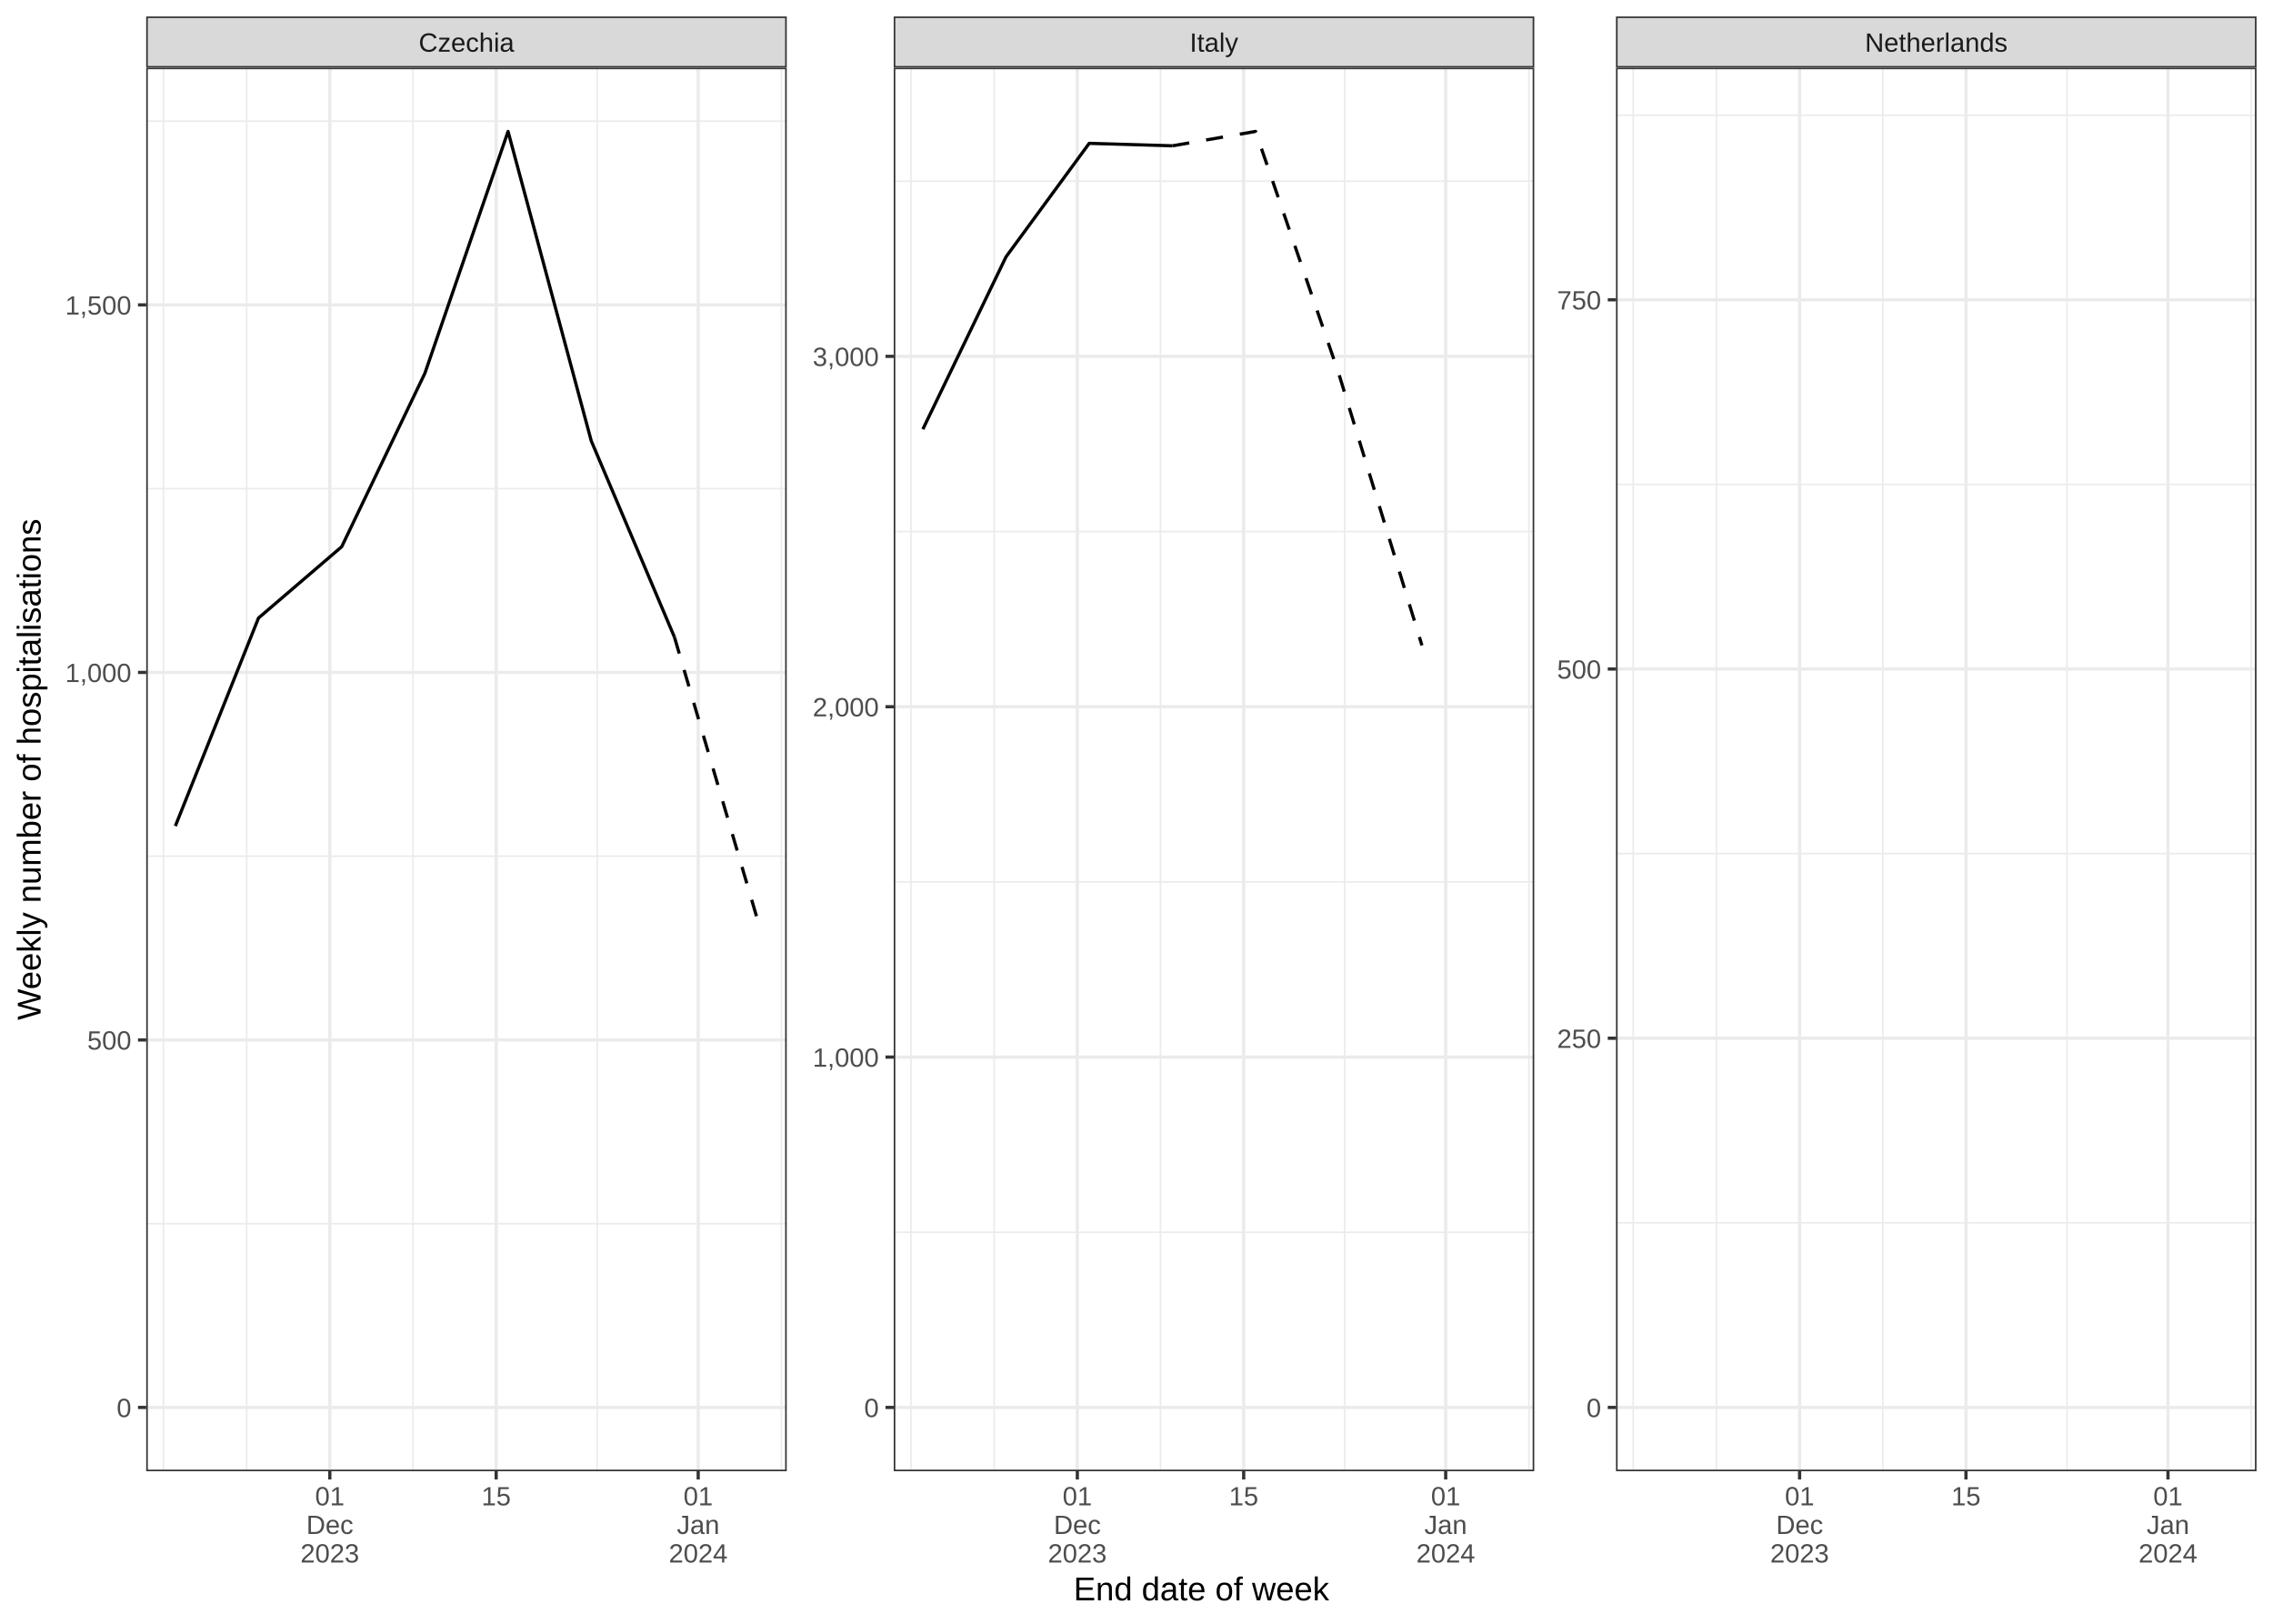
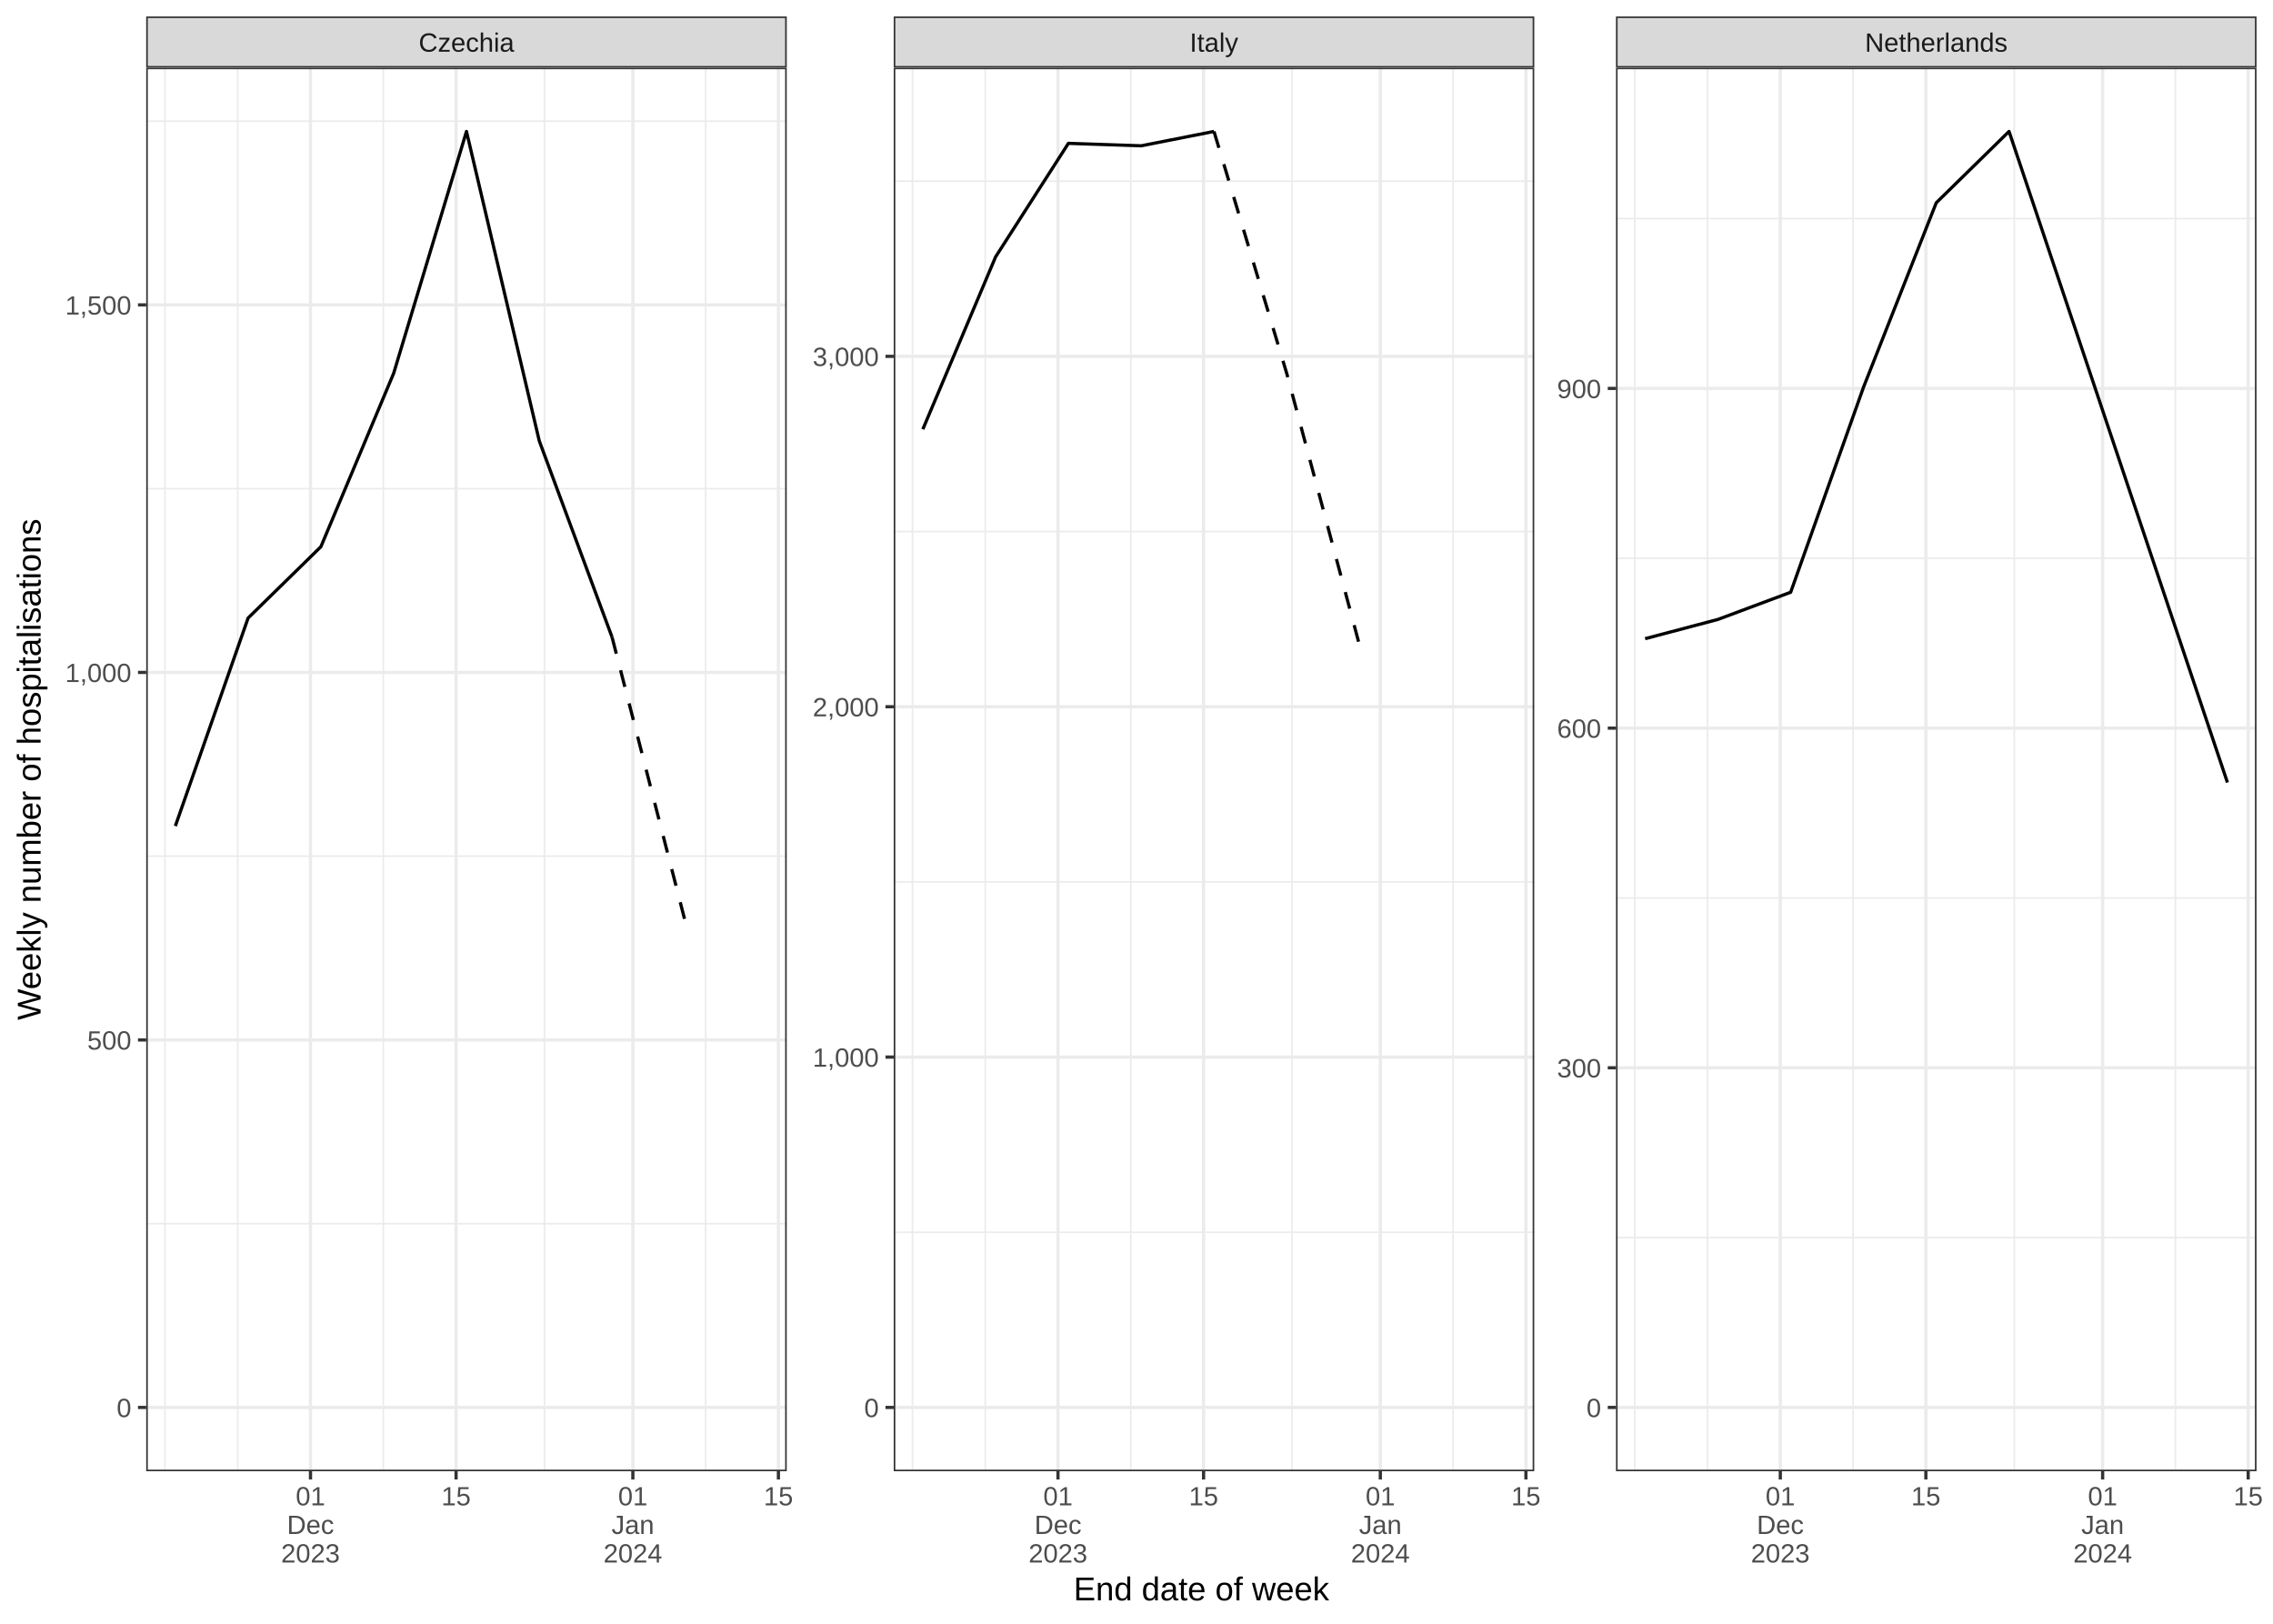
<svg xmlns="http://www.w3.org/2000/svg" class="svglite" width="756.00pt" height="540.00pt" viewBox="0 0 756.00 540.00">
  <defs>
    <style type="text/css">
    .svglite line, .svglite polyline, .svglite polygon, .svglite path, .svglite rect, .svglite circle {
      fill: none;
      stroke: #000000;
      stroke-linecap: round;
      stroke-linejoin: round;
      stroke-miterlimit: 10.00;
    }
    .svglite text {
      white-space: pre;
    }
  </style>
  </defs>
  <rect width="100%" height="100%" style="stroke: none; fill: #FFFFFF;" />
  <defs>
    <clipPath id="cpMC4wMHw3NTYuMDB8MC4wMHw1NDAuMDA=">
      <rect x="0.00" y="0.00" width="756.00" height="540.00" />
    </clipPath>
  </defs>
  <g clip-path="url(#cpMC4wMHw3NTYuMDB8MC4wMHw1NDAuMDA=)">
    <rect x="0.00" y="0.00" width="756.00" height="540.00" style="stroke-width: 1.07; stroke: #FFFFFF; fill: #FFFFFF;" />
  </g>
  <defs>
    <clipPath id="cpNDguNjN8MjYxLjY3fDIyLjQ5fDQ4OS4yOQ==">
      <rect x="48.63" y="22.49" width="213.04" height="466.80" />
    </clipPath>
  </defs>
  <g clip-path="url(#cpNDguNjN8MjYxLjY3fDIyLjQ5fDQ4OS4yOQ==)">
    <rect x="48.63" y="22.49" width="213.04" height="466.80" style="stroke-width: 1.07; stroke: none; fill: #FFFFFF;" />
    <polyline points="48.63,406.96 261.67,406.96 " style="stroke-width: 0.53; stroke: #EBEBEB; stroke-linecap: butt;" />
    <polyline points="48.63,284.73 261.67,284.73 " style="stroke-width: 0.53; stroke: #EBEBEB; stroke-linecap: butt;" />
    <polyline points="48.63,162.51 261.67,162.51 " style="stroke-width: 0.53; stroke: #EBEBEB; stroke-linecap: butt;" />
    <polyline points="48.63,40.29 261.67,40.29 " style="stroke-width: 0.53; stroke: #EBEBEB; stroke-linecap: butt;" />
-     <polyline points="54.36,489.29 54.36,22.49 " style="stroke-width: 0.53; stroke: #EBEBEB; stroke-linecap: butt;" />
-     <polyline points="82.03,489.29 82.03,22.49 " style="stroke-width: 0.53; stroke: #EBEBEB; stroke-linecap: butt;" />
-     <polyline points="137.36,489.29 137.36,22.49 " style="stroke-width: 0.53; stroke: #EBEBEB; stroke-linecap: butt;" />
-     <polyline points="198.63,489.29 198.63,22.49 " style="stroke-width: 0.53; stroke: #EBEBEB; stroke-linecap: butt;" />
-     <polyline points="259.89,489.29 259.89,22.49 " style="stroke-width: 0.53; stroke: #EBEBEB; stroke-linecap: butt;" />
+     <polyline points="54.86,489.29 54.86,22.49 " style="stroke-width: 0.53; stroke: #EBEBEB; stroke-linecap: butt;" />
+     <polyline points="79.07,489.29 79.07,22.49 " style="stroke-width: 0.53; stroke: #EBEBEB; stroke-linecap: butt;" />
+     <polyline points="127.48,489.29 127.48,22.49 " style="stroke-width: 0.53; stroke: #EBEBEB; stroke-linecap: butt;" />
+     <polyline points="181.09,489.29 181.09,22.49 " style="stroke-width: 0.53; stroke: #EBEBEB; stroke-linecap: butt;" />
+     <polyline points="234.69,489.29 234.69,22.49 " style="stroke-width: 0.53; stroke: #EBEBEB; stroke-linecap: butt;" />
    <polyline points="48.63,468.07 261.67,468.07 " style="stroke-width: 1.07; stroke: #EBEBEB; stroke-linecap: butt;" />
    <polyline points="48.63,345.85 261.67,345.85 " style="stroke-width: 1.07; stroke: #EBEBEB; stroke-linecap: butt;" />
    <polyline points="48.63,223.62 261.67,223.62 " style="stroke-width: 1.07; stroke: #EBEBEB; stroke-linecap: butt;" />
    <polyline points="48.63,101.40 261.67,101.40 " style="stroke-width: 1.07; stroke: #EBEBEB; stroke-linecap: butt;" />
-     <polyline points="109.70,489.29 109.70,22.49 " style="stroke-width: 1.07; stroke: #EBEBEB; stroke-linecap: butt;" />
-     <polyline points="165.03,489.29 165.03,22.49 " style="stroke-width: 1.07; stroke: #EBEBEB; stroke-linecap: butt;" />
-     <polyline points="232.22,489.29 232.22,22.49 " style="stroke-width: 1.07; stroke: #EBEBEB; stroke-linecap: butt;" />
-     <polyline points="58.32,274.71 85.98,205.53 113.65,181.82 141.32,124.13 168.98,43.71 196.65,146.62 224.32,211.89 " style="stroke-width: 1.07; stroke-linecap: butt;" />
-     <polyline points="224.32,211.89 251.99,306.00 " style="stroke-width: 1.07; stroke-dasharray: 5.69,5.69; stroke-linecap: butt;" />
+     <polyline points="103.27,489.29 103.27,22.49 " style="stroke-width: 1.07; stroke: #EBEBEB; stroke-linecap: butt;" />
+     <polyline points="151.69,489.29 151.69,22.49 " style="stroke-width: 1.07; stroke: #EBEBEB; stroke-linecap: butt;" />
+     <polyline points="210.49,489.29 210.49,22.49 " style="stroke-width: 1.07; stroke: #EBEBEB; stroke-linecap: butt;" />
+     <polyline points="258.90,489.29 258.90,22.49 " style="stroke-width: 1.07; stroke: #EBEBEB; stroke-linecap: butt;" />
+     <polyline points="58.32,274.71 82.52,205.53 106.73,181.82 130.94,124.13 155.15,43.71 179.36,146.62 203.57,211.89 " style="stroke-width: 1.07; stroke-linecap: butt;" />
+     <polyline points="203.57,211.89 227.78,306.00 " style="stroke-width: 1.07; stroke-dasharray: 5.69,5.69; stroke-linecap: butt;" />
    <rect x="48.63" y="22.49" width="213.04" height="466.80" style="stroke-width: 1.07; stroke: #333333;" />
  </g>
  <g clip-path="url(#cpMC4wMHw3NTYuMDB8MC4wMHw1NDAuMDA=)">
</g>
  <defs>
    <clipPath id="cpMjk3LjI1fDUxMC4yOXwyMi40OXw0ODkuMjk=">
      <rect x="297.25" y="22.49" width="213.04" height="466.80" />
    </clipPath>
  </defs>
  <g clip-path="url(#cpMjk3LjI1fDUxMC4yOXwyMi40OXw0ODkuMjk=)">
    <rect x="297.25" y="22.49" width="213.04" height="466.80" style="stroke-width: 1.07; stroke: none; fill: #FFFFFF;" />
    <polyline points="297.25,409.81 510.29,409.81 " style="stroke-width: 0.53; stroke: #EBEBEB; stroke-linecap: butt;" />
    <polyline points="297.25,293.29 510.29,293.29 " style="stroke-width: 0.53; stroke: #EBEBEB; stroke-linecap: butt;" />
    <polyline points="297.25,176.77 510.29,176.77 " style="stroke-width: 0.53; stroke: #EBEBEB; stroke-linecap: butt;" />
    <polyline points="297.25,60.25 510.29,60.25 " style="stroke-width: 0.53; stroke: #EBEBEB; stroke-linecap: butt;" />
-     <polyline points="302.98,489.29 302.98,22.49 " style="stroke-width: 0.53; stroke: #EBEBEB; stroke-linecap: butt;" />
-     <polyline points="330.65,489.29 330.65,22.49 " style="stroke-width: 0.53; stroke: #EBEBEB; stroke-linecap: butt;" />
-     <polyline points="385.98,489.29 385.98,22.49 " style="stroke-width: 0.53; stroke: #EBEBEB; stroke-linecap: butt;" />
-     <polyline points="447.25,489.29 447.25,22.49 " style="stroke-width: 0.53; stroke: #EBEBEB; stroke-linecap: butt;" />
-     <polyline points="508.51,489.29 508.51,22.49 " style="stroke-width: 0.53; stroke: #EBEBEB; stroke-linecap: butt;" />
+     <polyline points="303.48,489.29 303.48,22.49 " style="stroke-width: 0.53; stroke: #EBEBEB; stroke-linecap: butt;" />
+     <polyline points="327.69,489.29 327.69,22.49 " style="stroke-width: 0.53; stroke: #EBEBEB; stroke-linecap: butt;" />
+     <polyline points="376.10,489.29 376.10,22.49 " style="stroke-width: 0.53; stroke: #EBEBEB; stroke-linecap: butt;" />
+     <polyline points="429.71,489.29 429.71,22.49 " style="stroke-width: 0.53; stroke: #EBEBEB; stroke-linecap: butt;" />
+     <polyline points="483.31,489.29 483.31,22.49 " style="stroke-width: 0.53; stroke: #EBEBEB; stroke-linecap: butt;" />
    <polyline points="297.25,468.07 510.29,468.07 " style="stroke-width: 1.07; stroke: #EBEBEB; stroke-linecap: butt;" />
    <polyline points="297.25,351.55 510.29,351.55 " style="stroke-width: 1.07; stroke: #EBEBEB; stroke-linecap: butt;" />
    <polyline points="297.25,235.03 510.29,235.03 " style="stroke-width: 1.07; stroke: #EBEBEB; stroke-linecap: butt;" />
    <polyline points="297.25,118.51 510.29,118.51 " style="stroke-width: 1.07; stroke: #EBEBEB; stroke-linecap: butt;" />
-     <polyline points="358.32,489.29 358.32,22.49 " style="stroke-width: 1.07; stroke: #EBEBEB; stroke-linecap: butt;" />
-     <polyline points="413.65,489.29 413.65,22.49 " style="stroke-width: 1.07; stroke: #EBEBEB; stroke-linecap: butt;" />
-     <polyline points="480.84,489.29 480.84,22.49 " style="stroke-width: 1.07; stroke: #EBEBEB; stroke-linecap: butt;" />
-     <polyline points="306.94,142.75 334.60,85.42 362.27,47.67 389.94,48.49 " style="stroke-width: 1.07; stroke-linecap: butt;" />
-     <polyline points="389.94,48.49 417.60,43.71 445.27,124.22 472.94,214.64 " style="stroke-width: 1.07; stroke-dasharray: 5.69,5.69; stroke-linecap: butt;" />
+     <polyline points="351.89,489.29 351.89,22.49 " style="stroke-width: 1.07; stroke: #EBEBEB; stroke-linecap: butt;" />
+     <polyline points="400.31,489.29 400.31,22.49 " style="stroke-width: 1.07; stroke: #EBEBEB; stroke-linecap: butt;" />
+     <polyline points="459.10,489.29 459.10,22.49 " style="stroke-width: 1.07; stroke: #EBEBEB; stroke-linecap: butt;" />
+     <polyline points="507.52,489.29 507.52,22.49 " style="stroke-width: 1.07; stroke: #EBEBEB; stroke-linecap: butt;" />
+     <polyline points="306.94,142.75 331.14,85.42 355.35,47.67 379.56,48.49 403.77,43.71 " style="stroke-width: 1.07; stroke-linecap: butt;" />
+     <polyline points="403.77,43.71 427.98,124.22 452.19,214.64 " style="stroke-width: 1.07; stroke-dasharray: 5.69,5.69; stroke-linecap: butt;" />
    <rect x="297.25" y="22.49" width="213.04" height="466.80" style="stroke-width: 1.07; stroke: #333333;" />
  </g>
  <g clip-path="url(#cpMC4wMHw3NTYuMDB8MC4wMHw1NDAuMDA=)">
</g>
  <defs>
    <clipPath id="cpNTM3LjQ4fDc1MC41MnwyMi40OXw0ODkuMjk=">
      <rect x="537.48" y="22.49" width="213.04" height="466.80" />
    </clipPath>
  </defs>
  <g clip-path="url(#cpNTM3LjQ4fDc1MC41MnwyMi40OXw0ODkuMjk=)">
    <rect x="537.48" y="22.49" width="213.04" height="466.80" style="stroke-width: 1.07; stroke: none; fill: #FFFFFF;" />
-     <polyline points="537.48,406.67 750.52,406.67 " style="stroke-width: 0.53; stroke: #EBEBEB; stroke-linecap: butt;" />
-     <polyline points="537.48,283.88 750.52,283.88 " style="stroke-width: 0.53; stroke: #EBEBEB; stroke-linecap: butt;" />
-     <polyline points="537.48,161.10 750.52,161.10 " style="stroke-width: 0.53; stroke: #EBEBEB; stroke-linecap: butt;" />
-     <polyline points="537.48,38.31 750.52,38.31 " style="stroke-width: 0.53; stroke: #EBEBEB; stroke-linecap: butt;" />
-     <polyline points="543.21,489.29 543.21,22.49 " style="stroke-width: 0.53; stroke: #EBEBEB; stroke-linecap: butt;" />
-     <polyline points="570.88,489.29 570.88,22.49 " style="stroke-width: 0.53; stroke: #EBEBEB; stroke-linecap: butt;" />
-     <polyline points="626.22,489.29 626.22,22.49 " style="stroke-width: 0.53; stroke: #EBEBEB; stroke-linecap: butt;" />
-     <polyline points="687.48,489.29 687.48,22.49 " style="stroke-width: 0.53; stroke: #EBEBEB; stroke-linecap: butt;" />
-     <polyline points="748.74,489.29 748.74,22.49 " style="stroke-width: 0.53; stroke: #EBEBEB; stroke-linecap: butt;" />
+     <polyline points="537.48,411.59 750.52,411.59 " style="stroke-width: 0.53; stroke: #EBEBEB; stroke-linecap: butt;" />
+     <polyline points="537.48,298.63 750.52,298.63 " style="stroke-width: 0.53; stroke: #EBEBEB; stroke-linecap: butt;" />
+     <polyline points="537.48,185.66 750.52,185.66 " style="stroke-width: 0.53; stroke: #EBEBEB; stroke-linecap: butt;" />
+     <polyline points="537.48,72.70 750.52,72.70 " style="stroke-width: 0.53; stroke: #EBEBEB; stroke-linecap: butt;" />
+     <polyline points="543.71,489.29 543.71,22.49 " style="stroke-width: 0.53; stroke: #EBEBEB; stroke-linecap: butt;" />
+     <polyline points="567.92,489.29 567.92,22.49 " style="stroke-width: 0.53; stroke: #EBEBEB; stroke-linecap: butt;" />
+     <polyline points="616.33,489.29 616.33,22.49 " style="stroke-width: 0.53; stroke: #EBEBEB; stroke-linecap: butt;" />
+     <polyline points="669.94,489.29 669.94,22.49 " style="stroke-width: 0.53; stroke: #EBEBEB; stroke-linecap: butt;" />
+     <polyline points="723.55,489.29 723.55,22.49 " style="stroke-width: 0.53; stroke: #EBEBEB; stroke-linecap: butt;" />
    <polyline points="537.48,468.07 750.52,468.07 " style="stroke-width: 1.07; stroke: #EBEBEB; stroke-linecap: butt;" />
-     <polyline points="537.48,345.28 750.52,345.28 " style="stroke-width: 1.07; stroke: #EBEBEB; stroke-linecap: butt;" />
-     <polyline points="537.48,222.49 750.52,222.49 " style="stroke-width: 1.07; stroke: #EBEBEB; stroke-linecap: butt;" />
-     <polyline points="537.48,99.70 750.52,99.70 " style="stroke-width: 1.07; stroke: #EBEBEB; stroke-linecap: butt;" />
-     <polyline points="598.55,489.29 598.55,22.49 " style="stroke-width: 1.07; stroke: #EBEBEB; stroke-linecap: butt;" />
-     <polyline points="653.88,489.29 653.88,22.49 " style="stroke-width: 1.07; stroke: #EBEBEB; stroke-linecap: butt;" />
-     <polyline points="721.07,489.29 721.07,22.49 " style="stroke-width: 1.07; stroke: #EBEBEB; stroke-linecap: butt;" />
+     <polyline points="537.48,355.11 750.52,355.11 " style="stroke-width: 1.07; stroke: #EBEBEB; stroke-linecap: butt;" />
+     <polyline points="537.48,242.15 750.52,242.15 " style="stroke-width: 1.07; stroke: #EBEBEB; stroke-linecap: butt;" />
+     <polyline points="537.48,129.18 750.52,129.18 " style="stroke-width: 1.07; stroke: #EBEBEB; stroke-linecap: butt;" />
+     <polyline points="592.13,489.29 592.13,22.49 " style="stroke-width: 1.07; stroke: #EBEBEB; stroke-linecap: butt;" />
+     <polyline points="640.54,489.29 640.54,22.49 " style="stroke-width: 1.07; stroke: #EBEBEB; stroke-linecap: butt;" />
+     <polyline points="699.34,489.29 699.34,22.49 " style="stroke-width: 1.07; stroke: #EBEBEB; stroke-linecap: butt;" />
+     <polyline points="747.75,489.29 747.75,22.49 " style="stroke-width: 1.07; stroke: #EBEBEB; stroke-linecap: butt;" />
+     <polyline points="547.17,212.40 571.38,206.00 595.58,196.96 619.79,128.81 644.00,67.43 668.21,43.71 740.84,260.22 " style="stroke-width: 1.07; stroke-linecap: butt;" />
    <rect x="537.48" y="22.49" width="213.04" height="466.80" style="stroke-width: 1.07; stroke: #333333;" />
  </g>
  <g clip-path="url(#cpMC4wMHw3NTYuMDB8MC4wMHw1NDAuMDA=)">
</g>
  <defs>
    <clipPath id="cpNDguNjN8MjYxLjY3fDUuNDh8MjIuNDk=">
      <rect x="48.63" y="5.48" width="213.04" height="17.01" />
    </clipPath>
  </defs>
  <g clip-path="url(#cpNDguNjN8MjYxLjY3fDUuNDh8MjIuNDk=)">
    <rect x="48.63" y="5.48" width="213.04" height="17.01" style="stroke-width: 1.07; stroke: #333333; fill: #D9D9D9;" />
    <text x="155.15" y="17.19" text-anchor="middle" style="font-size: 8.80px;fill: #1A1A1A; font-family: &quot;Liberation Sans&quot;;" textLength="34.42px" lengthAdjust="spacingAndGlyphs">Czechia</text>
  </g>
  <g clip-path="url(#cpMC4wMHw3NTYuMDB8MC4wMHw1NDAuMDA=)">
</g>
  <defs>
    <clipPath id="cpMjk3LjI1fDUxMC4yOXw1LjQ4fDIyLjQ5">
      <rect x="297.25" y="5.48" width="213.04" height="17.01" />
    </clipPath>
  </defs>
  <g clip-path="url(#cpMjk3LjI1fDUxMC4yOXw1LjQ4fDIyLjQ5)">
    <rect x="297.25" y="5.48" width="213.04" height="17.01" style="stroke-width: 1.07; stroke: #333333; fill: #D9D9D9;" />
    <text x="403.77" y="17.19" text-anchor="middle" style="font-size: 8.80px;fill: #1A1A1A; font-family: &quot;Liberation Sans&quot;;" textLength="19.09px" lengthAdjust="spacingAndGlyphs">Italy</text>
  </g>
  <g clip-path="url(#cpMC4wMHw3NTYuMDB8MC4wMHw1NDAuMDA=)">
</g>
  <defs>
    <clipPath id="cpNTM3LjQ4fDc1MC41Mnw1LjQ4fDIyLjQ5">
      <rect x="537.48" y="5.48" width="213.04" height="17.01" />
    </clipPath>
  </defs>
  <g clip-path="url(#cpNTM3LjQ4fDc1MC41Mnw1LjQ4fDIyLjQ5)">
    <rect x="537.48" y="5.48" width="213.04" height="17.01" style="stroke-width: 1.07; stroke: #333333; fill: #D9D9D9;" />
    <text x="644.00" y="17.19" text-anchor="middle" style="font-size: 8.80px;fill: #1A1A1A; font-family: &quot;Liberation Sans&quot;;" textLength="53.63px" lengthAdjust="spacingAndGlyphs">Netherlands</text>
  </g>
  <g clip-path="url(#cpMC4wMHw3NTYuMDB8MC4wMHw1NDAuMDA=)">
-     <polyline points="109.70,492.03 109.70,489.29 " style="stroke-width: 1.07; stroke: #333333; stroke-linecap: butt;" />
-     <polyline points="165.03,492.03 165.03,489.29 " style="stroke-width: 1.07; stroke: #333333; stroke-linecap: butt;" />
-     <polyline points="232.22,492.03 232.22,489.29 " style="stroke-width: 1.07; stroke: #333333; stroke-linecap: butt;" />
-     <text x="109.70" y="500.63" text-anchor="middle" style="font-size: 8.80px;fill: #4D4D4D; font-family: &quot;Liberation Sans&quot;;" textLength="11.19px" lengthAdjust="spacingAndGlyphs">01</text>
-     <text x="109.70" y="510.14" text-anchor="middle" style="font-size: 8.80px;fill: #4D4D4D; font-family: &quot;Liberation Sans&quot;;" textLength="17.03px" lengthAdjust="spacingAndGlyphs">Dec</text>
-     <text x="109.70" y="519.64" text-anchor="middle" style="font-size: 8.80px;fill: #4D4D4D; font-family: &quot;Liberation Sans&quot;;" textLength="22.38px" lengthAdjust="spacingAndGlyphs">2023</text>
-     <text x="165.03" y="500.63" text-anchor="middle" style="font-size: 8.80px;fill: #4D4D4D; font-family: &quot;Liberation Sans&quot;;" textLength="11.19px" lengthAdjust="spacingAndGlyphs">15</text>
-     <text x="232.22" y="500.63" text-anchor="middle" style="font-size: 8.80px;fill: #4D4D4D; font-family: &quot;Liberation Sans&quot;;" textLength="11.19px" lengthAdjust="spacingAndGlyphs">01</text>
-     <text x="232.22" y="510.14" text-anchor="middle" style="font-size: 8.80px;fill: #4D4D4D; font-family: &quot;Liberation Sans&quot;;" textLength="13.56px" lengthAdjust="spacingAndGlyphs">Jan</text>
-     <text x="232.22" y="519.64" text-anchor="middle" style="font-size: 8.80px;fill: #4D4D4D; font-family: &quot;Liberation Sans&quot;;" textLength="22.38px" lengthAdjust="spacingAndGlyphs">2024</text>
-     <polyline points="358.32,492.03 358.32,489.29 " style="stroke-width: 1.07; stroke: #333333; stroke-linecap: butt;" />
-     <polyline points="413.65,492.03 413.65,489.29 " style="stroke-width: 1.07; stroke: #333333; stroke-linecap: butt;" />
-     <polyline points="480.84,492.03 480.84,489.29 " style="stroke-width: 1.07; stroke: #333333; stroke-linecap: butt;" />
-     <text x="358.32" y="500.63" text-anchor="middle" style="font-size: 8.80px;fill: #4D4D4D; font-family: &quot;Liberation Sans&quot;;" textLength="11.19px" lengthAdjust="spacingAndGlyphs">01</text>
-     <text x="358.32" y="510.14" text-anchor="middle" style="font-size: 8.80px;fill: #4D4D4D; font-family: &quot;Liberation Sans&quot;;" textLength="17.03px" lengthAdjust="spacingAndGlyphs">Dec</text>
-     <text x="358.32" y="519.64" text-anchor="middle" style="font-size: 8.80px;fill: #4D4D4D; font-family: &quot;Liberation Sans&quot;;" textLength="22.38px" lengthAdjust="spacingAndGlyphs">2023</text>
-     <text x="413.65" y="500.63" text-anchor="middle" style="font-size: 8.80px;fill: #4D4D4D; font-family: &quot;Liberation Sans&quot;;" textLength="11.19px" lengthAdjust="spacingAndGlyphs">15</text>
-     <text x="480.84" y="500.63" text-anchor="middle" style="font-size: 8.80px;fill: #4D4D4D; font-family: &quot;Liberation Sans&quot;;" textLength="11.19px" lengthAdjust="spacingAndGlyphs">01</text>
-     <text x="480.84" y="510.14" text-anchor="middle" style="font-size: 8.80px;fill: #4D4D4D; font-family: &quot;Liberation Sans&quot;;" textLength="13.56px" lengthAdjust="spacingAndGlyphs">Jan</text>
-     <text x="480.84" y="519.64" text-anchor="middle" style="font-size: 8.80px;fill: #4D4D4D; font-family: &quot;Liberation Sans&quot;;" textLength="22.38px" lengthAdjust="spacingAndGlyphs">2024</text>
-     <polyline points="598.55,492.03 598.55,489.29 " style="stroke-width: 1.07; stroke: #333333; stroke-linecap: butt;" />
-     <polyline points="653.88,492.03 653.88,489.29 " style="stroke-width: 1.07; stroke: #333333; stroke-linecap: butt;" />
-     <polyline points="721.07,492.03 721.07,489.29 " style="stroke-width: 1.07; stroke: #333333; stroke-linecap: butt;" />
-     <text x="598.55" y="500.63" text-anchor="middle" style="font-size: 8.80px;fill: #4D4D4D; font-family: &quot;Liberation Sans&quot;;" textLength="11.19px" lengthAdjust="spacingAndGlyphs">01</text>
-     <text x="598.55" y="510.14" text-anchor="middle" style="font-size: 8.80px;fill: #4D4D4D; font-family: &quot;Liberation Sans&quot;;" textLength="17.03px" lengthAdjust="spacingAndGlyphs">Dec</text>
-     <text x="598.55" y="519.64" text-anchor="middle" style="font-size: 8.80px;fill: #4D4D4D; font-family: &quot;Liberation Sans&quot;;" textLength="22.38px" lengthAdjust="spacingAndGlyphs">2023</text>
-     <text x="653.88" y="500.63" text-anchor="middle" style="font-size: 8.80px;fill: #4D4D4D; font-family: &quot;Liberation Sans&quot;;" textLength="11.19px" lengthAdjust="spacingAndGlyphs">15</text>
-     <text x="721.07" y="500.63" text-anchor="middle" style="font-size: 8.80px;fill: #4D4D4D; font-family: &quot;Liberation Sans&quot;;" textLength="11.19px" lengthAdjust="spacingAndGlyphs">01</text>
-     <text x="721.07" y="510.14" text-anchor="middle" style="font-size: 8.80px;fill: #4D4D4D; font-family: &quot;Liberation Sans&quot;;" textLength="13.56px" lengthAdjust="spacingAndGlyphs">Jan</text>
-     <text x="721.07" y="519.64" text-anchor="middle" style="font-size: 8.80px;fill: #4D4D4D; font-family: &quot;Liberation Sans&quot;;" textLength="22.38px" lengthAdjust="spacingAndGlyphs">2024</text>
+     <polyline points="103.27,492.03 103.27,489.29 " style="stroke-width: 1.07; stroke: #333333; stroke-linecap: butt;" />
+     <polyline points="151.69,492.03 151.69,489.29 " style="stroke-width: 1.07; stroke: #333333; stroke-linecap: butt;" />
+     <polyline points="210.49,492.03 210.49,489.29 " style="stroke-width: 1.07; stroke: #333333; stroke-linecap: butt;" />
+     <polyline points="258.90,492.03 258.90,489.29 " style="stroke-width: 1.07; stroke: #333333; stroke-linecap: butt;" />
+     <text x="103.27" y="500.63" text-anchor="middle" style="font-size: 8.80px;fill: #4D4D4D; font-family: &quot;Liberation Sans&quot;;" textLength="11.19px" lengthAdjust="spacingAndGlyphs">01</text>
+     <text x="103.27" y="510.14" text-anchor="middle" style="font-size: 8.80px;fill: #4D4D4D; font-family: &quot;Liberation Sans&quot;;" textLength="17.03px" lengthAdjust="spacingAndGlyphs">Dec</text>
+     <text x="103.27" y="519.64" text-anchor="middle" style="font-size: 8.80px;fill: #4D4D4D; font-family: &quot;Liberation Sans&quot;;" textLength="22.38px" lengthAdjust="spacingAndGlyphs">2023</text>
+     <text x="151.69" y="500.63" text-anchor="middle" style="font-size: 8.80px;fill: #4D4D4D; font-family: &quot;Liberation Sans&quot;;" textLength="11.19px" lengthAdjust="spacingAndGlyphs">15</text>
+     <text x="210.49" y="500.63" text-anchor="middle" style="font-size: 8.80px;fill: #4D4D4D; font-family: &quot;Liberation Sans&quot;;" textLength="11.19px" lengthAdjust="spacingAndGlyphs">01</text>
+     <text x="210.49" y="510.14" text-anchor="middle" style="font-size: 8.80px;fill: #4D4D4D; font-family: &quot;Liberation Sans&quot;;" textLength="13.56px" lengthAdjust="spacingAndGlyphs">Jan</text>
+     <text x="210.49" y="519.64" text-anchor="middle" style="font-size: 8.80px;fill: #4D4D4D; font-family: &quot;Liberation Sans&quot;;" textLength="22.38px" lengthAdjust="spacingAndGlyphs">2024</text>
+     <text x="258.90" y="500.63" text-anchor="middle" style="font-size: 8.80px;fill: #4D4D4D; font-family: &quot;Liberation Sans&quot;;" textLength="11.19px" lengthAdjust="spacingAndGlyphs">15</text>
+     <polyline points="351.89,492.03 351.89,489.29 " style="stroke-width: 1.07; stroke: #333333; stroke-linecap: butt;" />
+     <polyline points="400.31,492.03 400.31,489.29 " style="stroke-width: 1.07; stroke: #333333; stroke-linecap: butt;" />
+     <polyline points="459.10,492.03 459.10,489.29 " style="stroke-width: 1.07; stroke: #333333; stroke-linecap: butt;" />
+     <polyline points="507.52,492.03 507.52,489.29 " style="stroke-width: 1.07; stroke: #333333; stroke-linecap: butt;" />
+     <text x="351.89" y="500.63" text-anchor="middle" style="font-size: 8.80px;fill: #4D4D4D; font-family: &quot;Liberation Sans&quot;;" textLength="11.19px" lengthAdjust="spacingAndGlyphs">01</text>
+     <text x="351.89" y="510.14" text-anchor="middle" style="font-size: 8.80px;fill: #4D4D4D; font-family: &quot;Liberation Sans&quot;;" textLength="17.03px" lengthAdjust="spacingAndGlyphs">Dec</text>
+     <text x="351.89" y="519.64" text-anchor="middle" style="font-size: 8.80px;fill: #4D4D4D; font-family: &quot;Liberation Sans&quot;;" textLength="22.38px" lengthAdjust="spacingAndGlyphs">2023</text>
+     <text x="400.31" y="500.63" text-anchor="middle" style="font-size: 8.80px;fill: #4D4D4D; font-family: &quot;Liberation Sans&quot;;" textLength="11.19px" lengthAdjust="spacingAndGlyphs">15</text>
+     <text x="459.10" y="500.63" text-anchor="middle" style="font-size: 8.80px;fill: #4D4D4D; font-family: &quot;Liberation Sans&quot;;" textLength="11.19px" lengthAdjust="spacingAndGlyphs">01</text>
+     <text x="459.10" y="510.14" text-anchor="middle" style="font-size: 8.80px;fill: #4D4D4D; font-family: &quot;Liberation Sans&quot;;" textLength="13.56px" lengthAdjust="spacingAndGlyphs">Jan</text>
+     <text x="459.10" y="519.64" text-anchor="middle" style="font-size: 8.80px;fill: #4D4D4D; font-family: &quot;Liberation Sans&quot;;" textLength="22.38px" lengthAdjust="spacingAndGlyphs">2024</text>
+     <text x="507.52" y="500.63" text-anchor="middle" style="font-size: 8.80px;fill: #4D4D4D; font-family: &quot;Liberation Sans&quot;;" textLength="11.19px" lengthAdjust="spacingAndGlyphs">15</text>
+     <polyline points="592.13,492.03 592.13,489.29 " style="stroke-width: 1.07; stroke: #333333; stroke-linecap: butt;" />
+     <polyline points="640.54,492.03 640.54,489.29 " style="stroke-width: 1.07; stroke: #333333; stroke-linecap: butt;" />
+     <polyline points="699.34,492.03 699.34,489.29 " style="stroke-width: 1.07; stroke: #333333; stroke-linecap: butt;" />
+     <polyline points="747.75,492.03 747.75,489.29 " style="stroke-width: 1.07; stroke: #333333; stroke-linecap: butt;" />
+     <text x="592.13" y="500.63" text-anchor="middle" style="font-size: 8.80px;fill: #4D4D4D; font-family: &quot;Liberation Sans&quot;;" textLength="11.19px" lengthAdjust="spacingAndGlyphs">01</text>
+     <text x="592.13" y="510.14" text-anchor="middle" style="font-size: 8.80px;fill: #4D4D4D; font-family: &quot;Liberation Sans&quot;;" textLength="17.03px" lengthAdjust="spacingAndGlyphs">Dec</text>
+     <text x="592.13" y="519.64" text-anchor="middle" style="font-size: 8.80px;fill: #4D4D4D; font-family: &quot;Liberation Sans&quot;;" textLength="22.38px" lengthAdjust="spacingAndGlyphs">2023</text>
+     <text x="640.54" y="500.63" text-anchor="middle" style="font-size: 8.80px;fill: #4D4D4D; font-family: &quot;Liberation Sans&quot;;" textLength="11.19px" lengthAdjust="spacingAndGlyphs">15</text>
+     <text x="699.34" y="500.63" text-anchor="middle" style="font-size: 8.80px;fill: #4D4D4D; font-family: &quot;Liberation Sans&quot;;" textLength="11.19px" lengthAdjust="spacingAndGlyphs">01</text>
+     <text x="699.34" y="510.14" text-anchor="middle" style="font-size: 8.80px;fill: #4D4D4D; font-family: &quot;Liberation Sans&quot;;" textLength="13.56px" lengthAdjust="spacingAndGlyphs">Jan</text>
+     <text x="699.34" y="519.64" text-anchor="middle" style="font-size: 8.80px;fill: #4D4D4D; font-family: &quot;Liberation Sans&quot;;" textLength="22.38px" lengthAdjust="spacingAndGlyphs">2024</text>
+     <text x="747.75" y="500.63" text-anchor="middle" style="font-size: 8.80px;fill: #4D4D4D; font-family: &quot;Liberation Sans&quot;;" textLength="11.19px" lengthAdjust="spacingAndGlyphs">15</text>
    <text x="532.55" y="471.28" text-anchor="end" style="font-size: 8.80px;fill: #4D4D4D; font-family: &quot;Liberation Sans&quot;;" textLength="5.59px" lengthAdjust="spacingAndGlyphs">0</text>
-     <text x="532.55" y="348.49" text-anchor="end" style="font-size: 8.80px;fill: #4D4D4D; font-family: &quot;Liberation Sans&quot;;" textLength="16.78px" lengthAdjust="spacingAndGlyphs">250</text>
-     <text x="532.55" y="225.70" text-anchor="end" style="font-size: 8.80px;fill: #4D4D4D; font-family: &quot;Liberation Sans&quot;;" textLength="16.78px" lengthAdjust="spacingAndGlyphs">500</text>
-     <text x="532.55" y="102.91" text-anchor="end" style="font-size: 8.80px;fill: #4D4D4D; font-family: &quot;Liberation Sans&quot;;" textLength="16.78px" lengthAdjust="spacingAndGlyphs">750</text>
+     <text x="532.55" y="358.31" text-anchor="end" style="font-size: 8.80px;fill: #4D4D4D; font-family: &quot;Liberation Sans&quot;;" textLength="16.78px" lengthAdjust="spacingAndGlyphs">300</text>
+     <text x="532.55" y="245.35" text-anchor="end" style="font-size: 8.80px;fill: #4D4D4D; font-family: &quot;Liberation Sans&quot;;" textLength="16.78px" lengthAdjust="spacingAndGlyphs">600</text>
+     <text x="532.55" y="132.39" text-anchor="end" style="font-size: 8.80px;fill: #4D4D4D; font-family: &quot;Liberation Sans&quot;;" textLength="16.78px" lengthAdjust="spacingAndGlyphs">900</text>
    <polyline points="534.74,468.07 537.48,468.07 " style="stroke-width: 1.07; stroke: #333333; stroke-linecap: butt;" />
-     <polyline points="534.74,345.28 537.48,345.28 " style="stroke-width: 1.07; stroke: #333333; stroke-linecap: butt;" />
-     <polyline points="534.74,222.49 537.48,222.49 " style="stroke-width: 1.07; stroke: #333333; stroke-linecap: butt;" />
-     <polyline points="534.74,99.70 537.48,99.70 " style="stroke-width: 1.07; stroke: #333333; stroke-linecap: butt;" />
+     <polyline points="534.74,355.11 537.48,355.11 " style="stroke-width: 1.07; stroke: #333333; stroke-linecap: butt;" />
+     <polyline points="534.74,242.15 537.48,242.15 " style="stroke-width: 1.07; stroke: #333333; stroke-linecap: butt;" />
+     <polyline points="534.74,129.18 537.48,129.18 " style="stroke-width: 1.07; stroke: #333333; stroke-linecap: butt;" />
    <text x="292.32" y="471.28" text-anchor="end" style="font-size: 8.80px;fill: #4D4D4D; font-family: &quot;Liberation Sans&quot;;" textLength="5.59px" lengthAdjust="spacingAndGlyphs">0</text>
    <text x="292.32" y="354.76" text-anchor="end" style="font-size: 8.80px;fill: #4D4D4D; font-family: &quot;Liberation Sans&quot;;" textLength="25.17px" lengthAdjust="spacingAndGlyphs">1,000</text>
    <text x="292.32" y="238.24" text-anchor="end" style="font-size: 8.80px;fill: #4D4D4D; font-family: &quot;Liberation Sans&quot;;" textLength="25.17px" lengthAdjust="spacingAndGlyphs">2,000</text>
    <text x="292.32" y="121.72" text-anchor="end" style="font-size: 8.80px;fill: #4D4D4D; font-family: &quot;Liberation Sans&quot;;" textLength="25.17px" lengthAdjust="spacingAndGlyphs">3,000</text>
    <polyline points="294.51,468.07 297.25,468.07 " style="stroke-width: 1.07; stroke: #333333; stroke-linecap: butt;" />
    <polyline points="294.51,351.55 297.25,351.55 " style="stroke-width: 1.07; stroke: #333333; stroke-linecap: butt;" />
    <polyline points="294.51,235.03 297.25,235.03 " style="stroke-width: 1.07; stroke: #333333; stroke-linecap: butt;" />
    <polyline points="294.51,118.51 297.25,118.51 " style="stroke-width: 1.07; stroke: #333333; stroke-linecap: butt;" />
    <text x="43.70" y="471.28" text-anchor="end" style="font-size: 8.80px;fill: #4D4D4D; font-family: &quot;Liberation Sans&quot;;" textLength="5.59px" lengthAdjust="spacingAndGlyphs">0</text>
    <text x="43.70" y="349.05" text-anchor="end" style="font-size: 8.80px;fill: #4D4D4D; font-family: &quot;Liberation Sans&quot;;" textLength="16.78px" lengthAdjust="spacingAndGlyphs">500</text>
    <text x="43.70" y="226.83" text-anchor="end" style="font-size: 8.80px;fill: #4D4D4D; font-family: &quot;Liberation Sans&quot;;" textLength="25.17px" lengthAdjust="spacingAndGlyphs">1,000</text>
    <text x="43.70" y="104.61" text-anchor="end" style="font-size: 8.80px;fill: #4D4D4D; font-family: &quot;Liberation Sans&quot;;" textLength="25.17px" lengthAdjust="spacingAndGlyphs">1,500</text>
    <polyline points="45.89,468.07 48.63,468.07 " style="stroke-width: 1.07; stroke: #333333; stroke-linecap: butt;" />
    <polyline points="45.89,345.85 48.63,345.85 " style="stroke-width: 1.07; stroke: #333333; stroke-linecap: butt;" />
    <polyline points="45.89,223.62 48.63,223.62 " style="stroke-width: 1.07; stroke: #333333; stroke-linecap: butt;" />
    <polyline points="45.89,101.40 48.63,101.40 " style="stroke-width: 1.07; stroke: #333333; stroke-linecap: butt;" />
    <text x="399.58" y="532.23" text-anchor="middle" style="font-size: 11.00px; font-family: &quot;Liberation Sans&quot;;" textLength="95.72px" lengthAdjust="spacingAndGlyphs">End date of week</text>
    <text transform="translate(13.50,255.89) rotate(-90)" text-anchor="middle" style="font-size: 11.00px; font-family: &quot;Liberation Sans&quot;;" textLength="189.66px" lengthAdjust="spacingAndGlyphs">Weekly number of hospitalisations</text>
  </g>
</svg>
